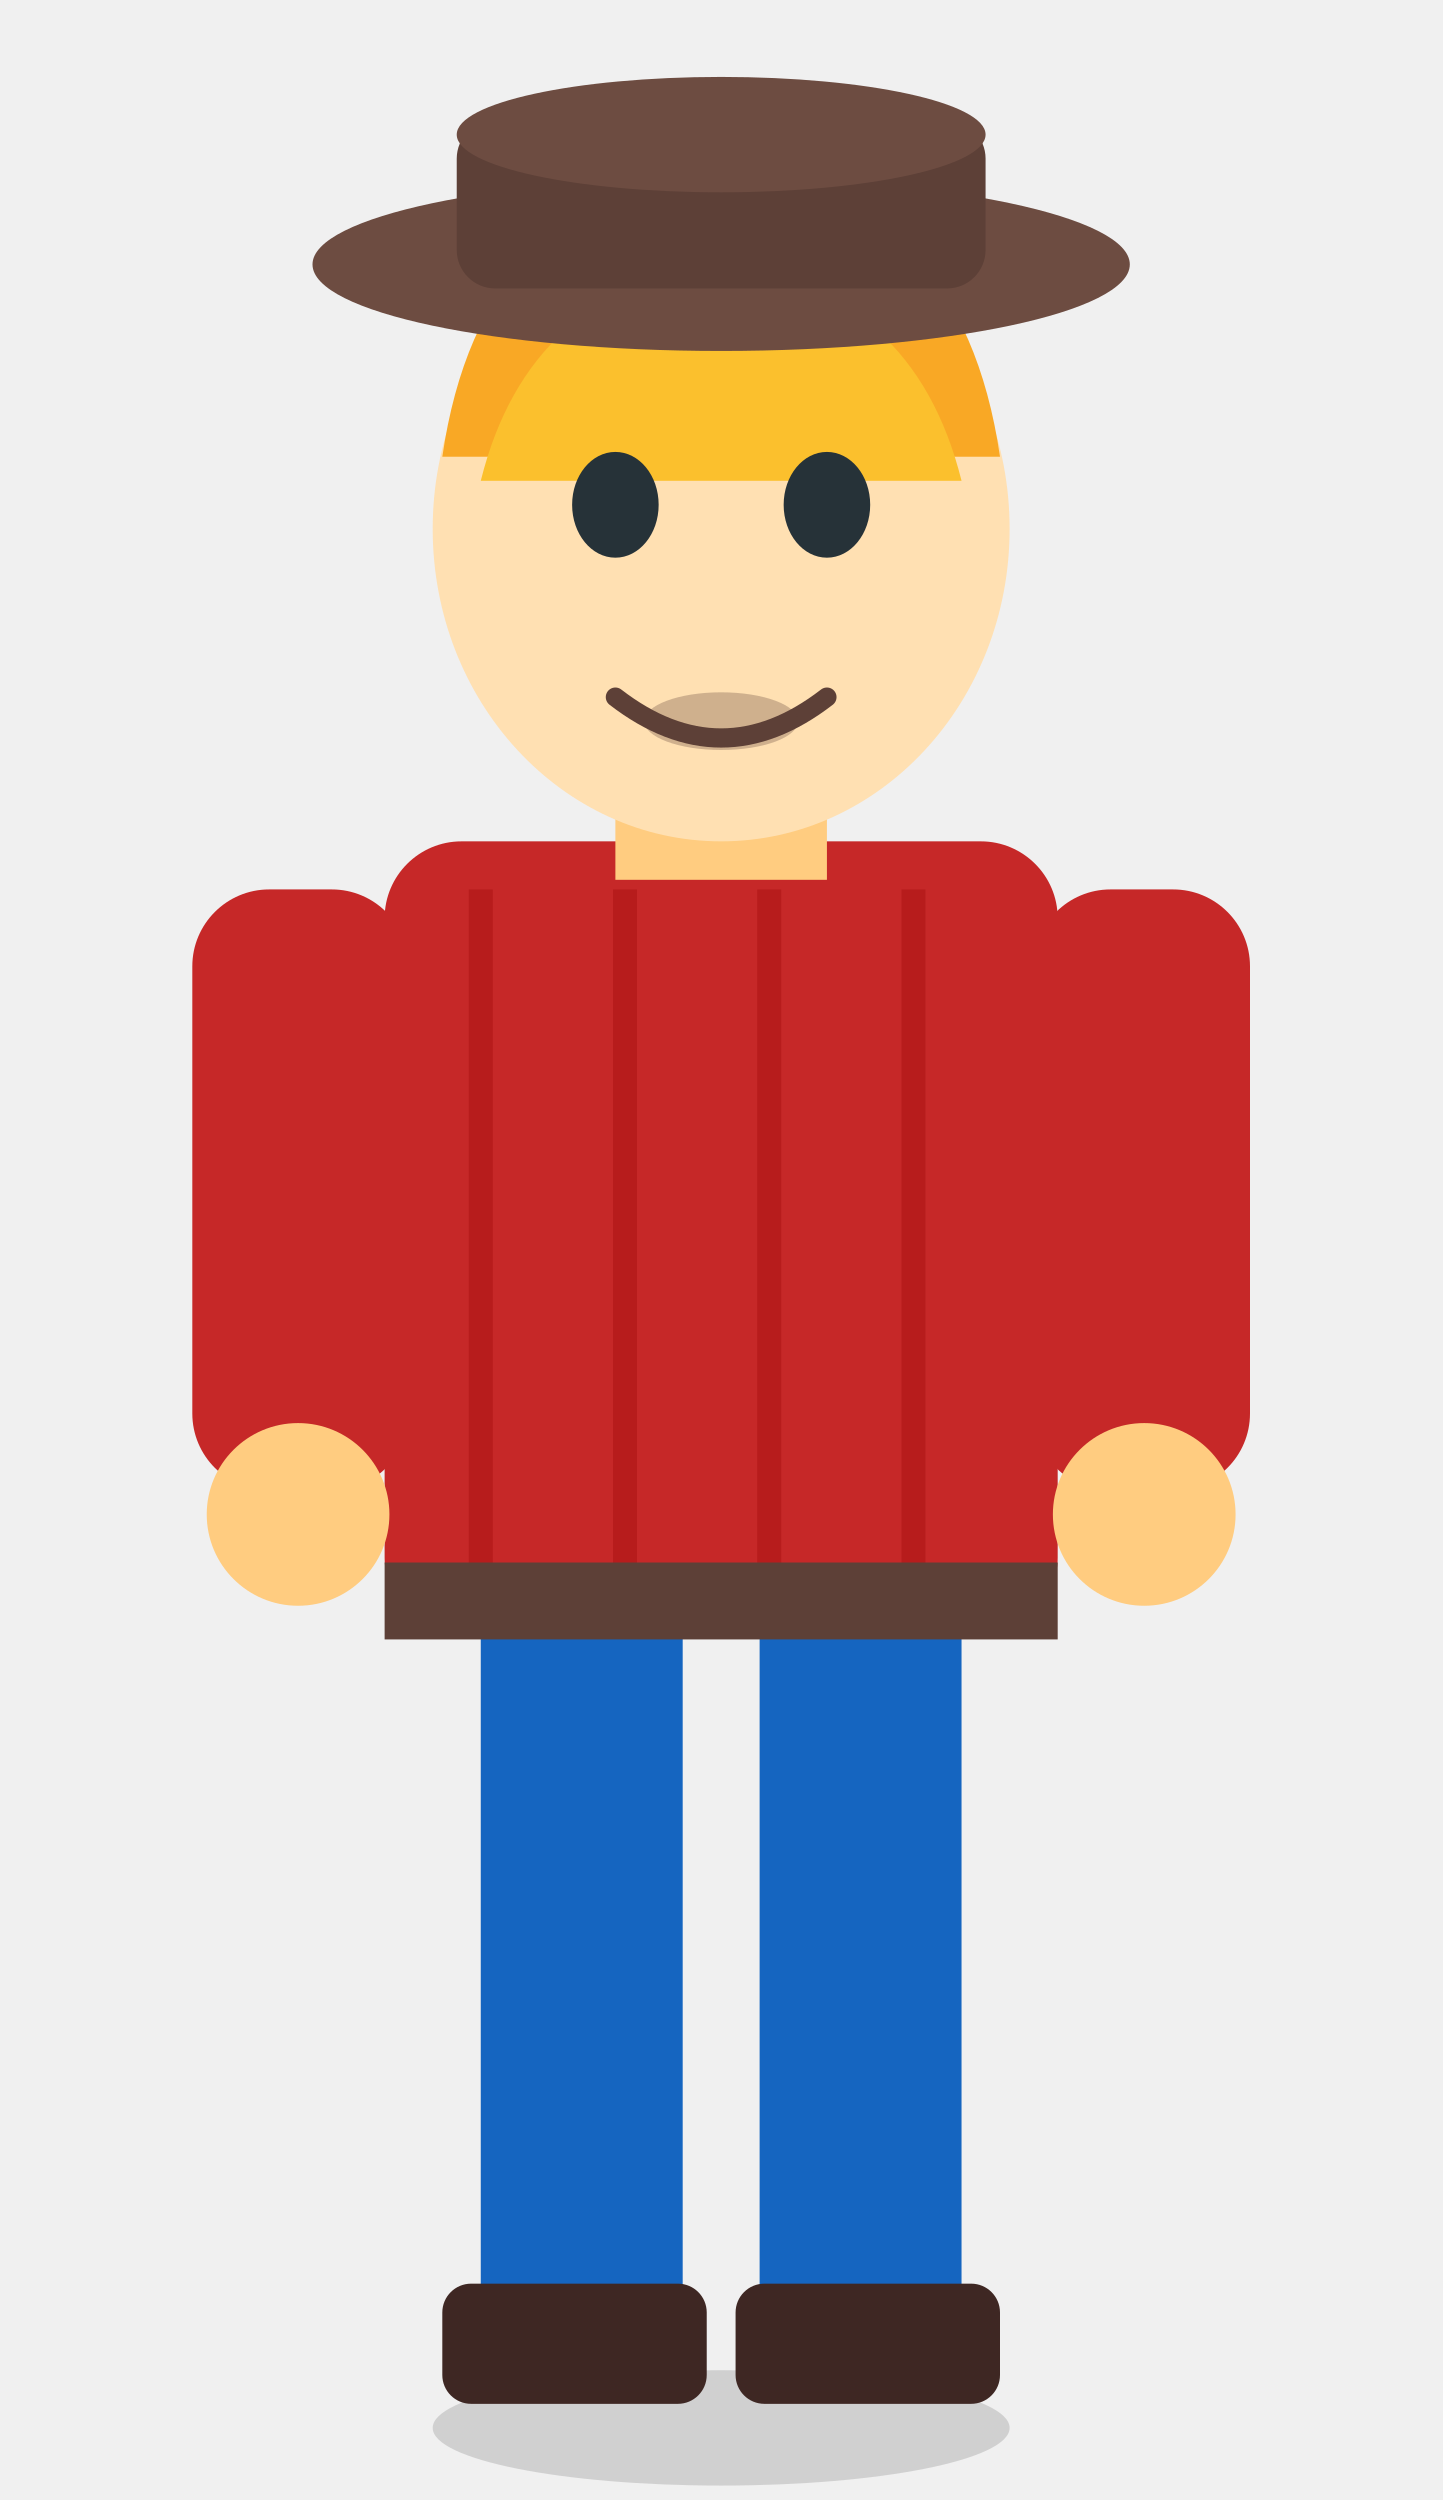
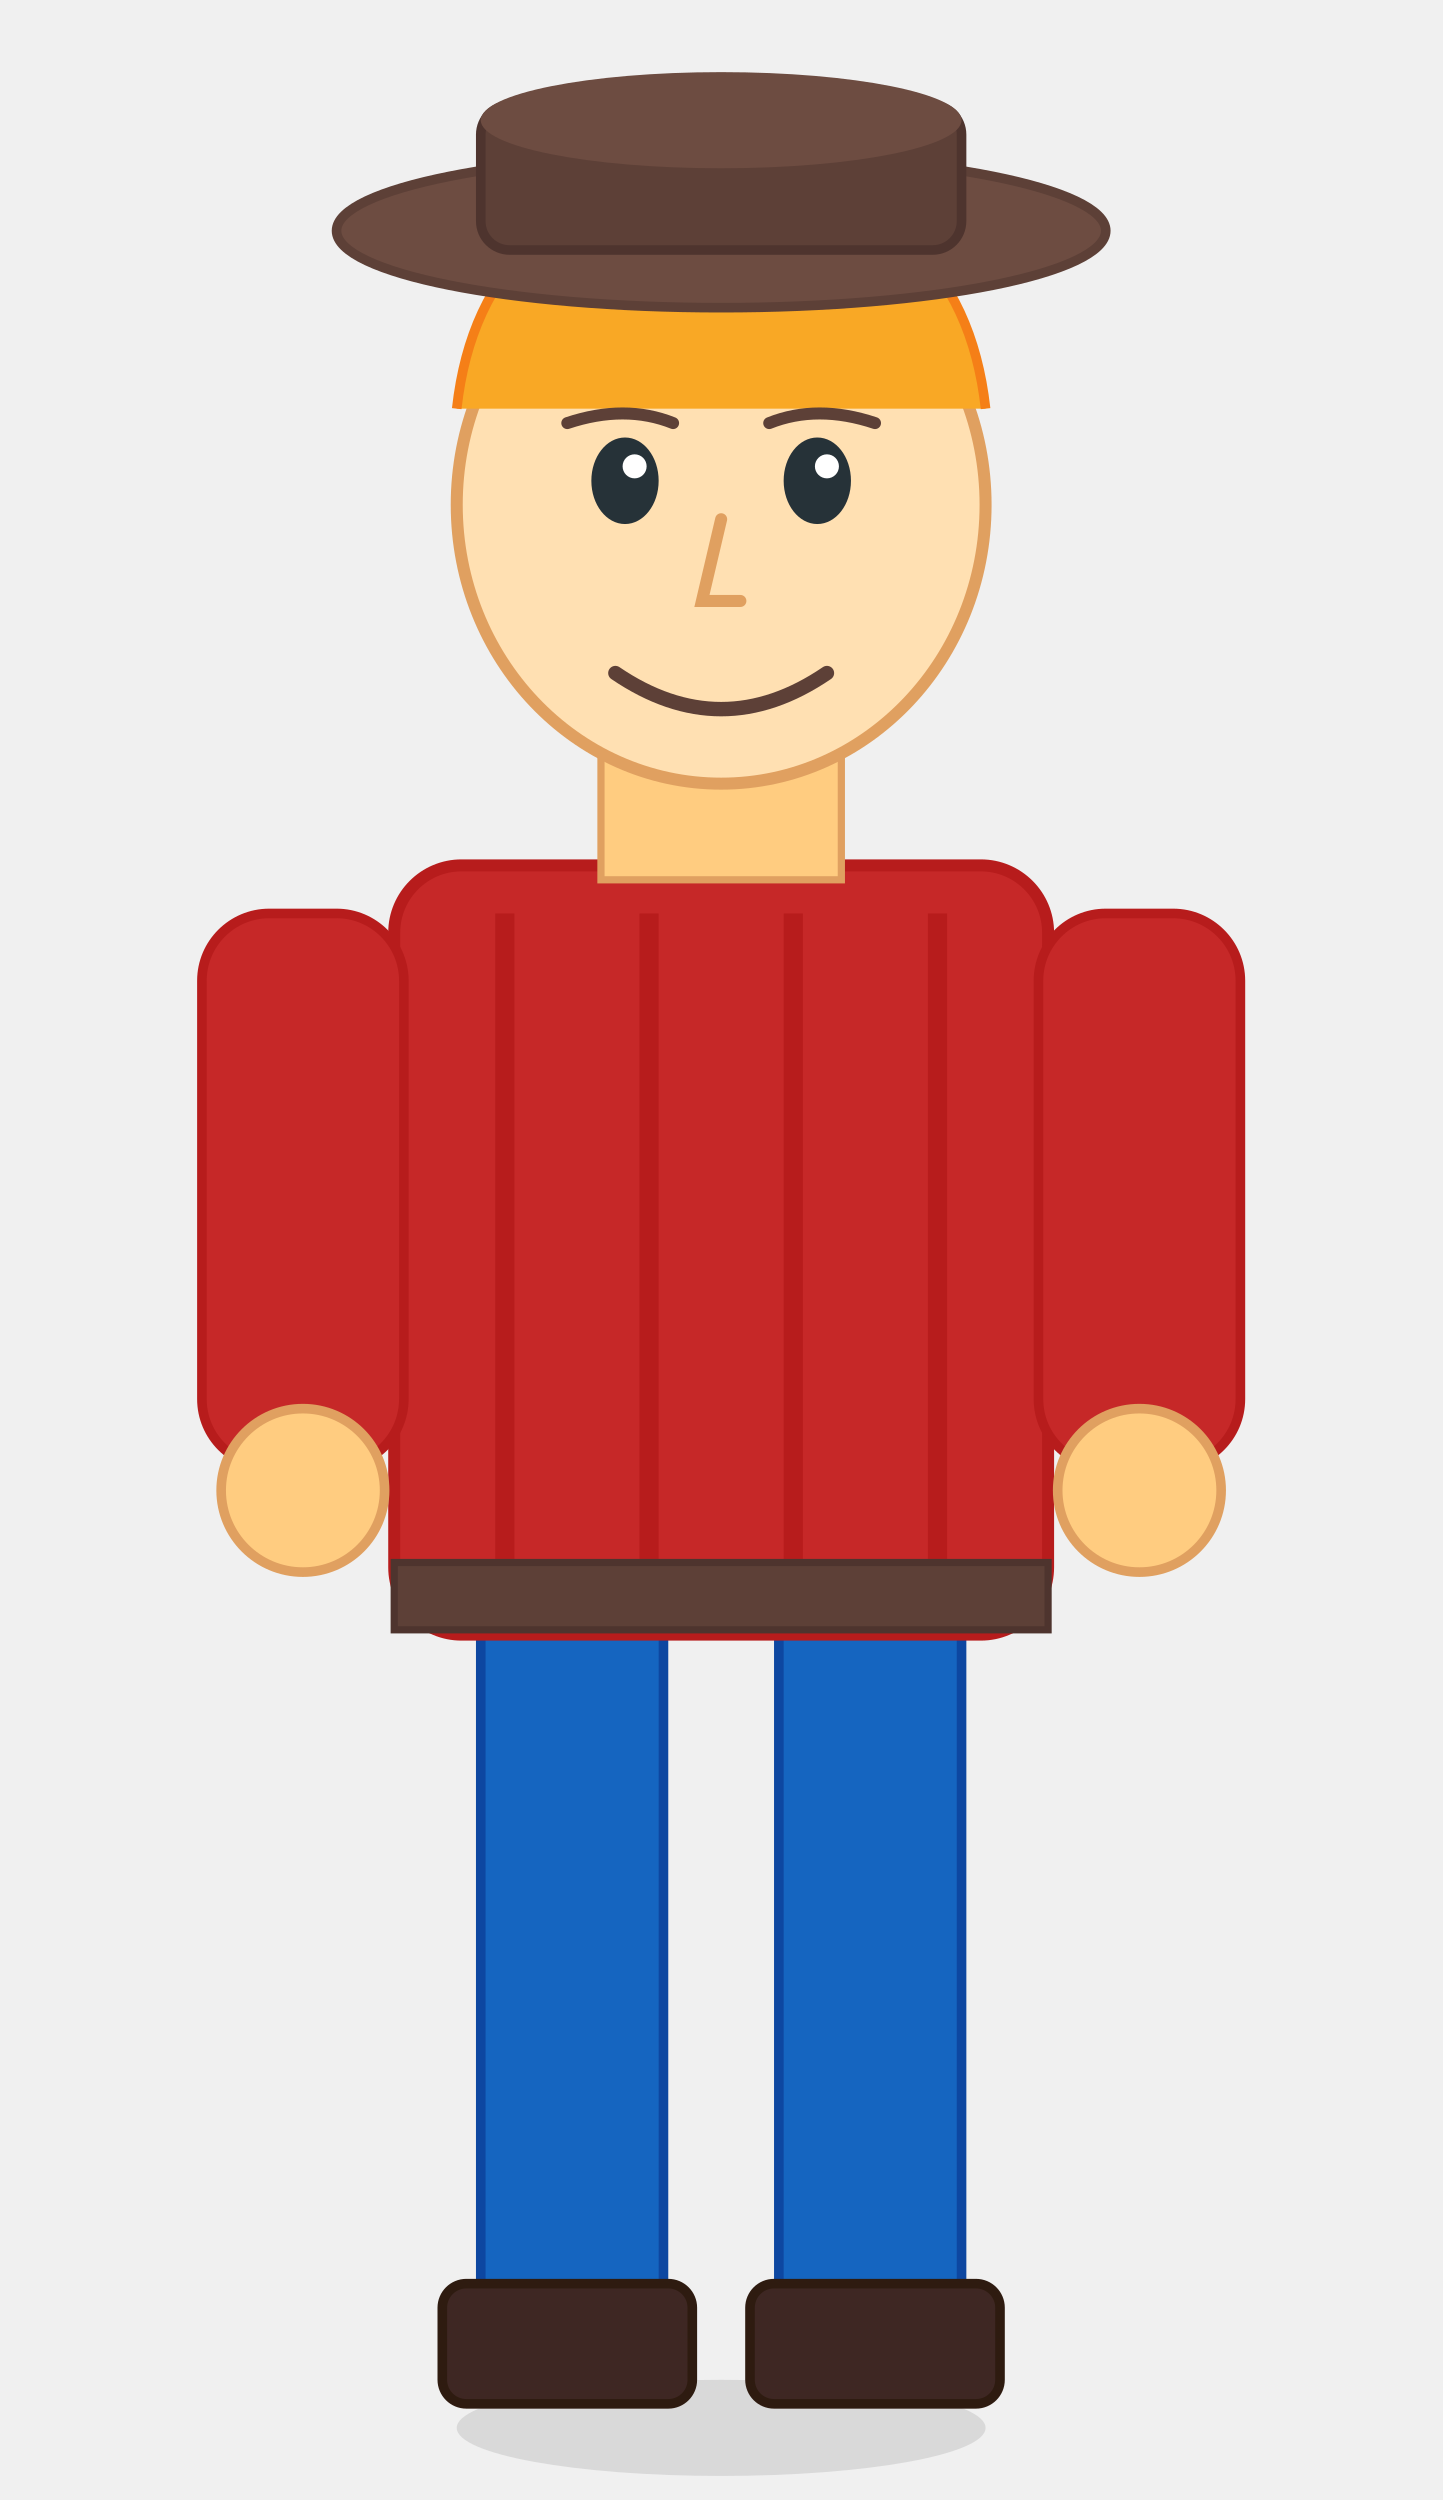
<svg xmlns="http://www.w3.org/2000/svg" width="300" height="520" viewBox="0 0 300 520">
-   <ellipse cx="150" cy="505" rx="60" ry="12" fill="#00000022" />
-   <rect x="100" y="330" width="42" height="160" rx="10" fill="#1565C0" />
-   <rect x="158" y="330" width="42" height="160" rx="10" fill="#1565C0" />
-   <rect x="92" y="475" width="55" height="25" rx="6" fill="#3E2723" />
-   <rect x="153" y="475" width="55" height="25" rx="6" fill="#3E2723" />
-   <rect x="80" y="175" width="140" height="165" rx="16" fill="#C62828" />
-   <line x1="100" y1="185" x2="100" y2="330" stroke="#B71C1C" stroke-width="5" />
-   <line x1="130" y1="185" x2="130" y2="330" stroke="#B71C1C" stroke-width="5" />
-   <line x1="160" y1="185" x2="160" y2="330" stroke="#B71C1C" stroke-width="5" />
-   <line x1="190" y1="185" x2="190" y2="330" stroke="#B71C1C" stroke-width="5" />
-   <rect x="80" y="325" width="140" height="16" fill="#5D4037" />
-   <g id="arm_l">
-     <rect x="40" y="185" width="45" height="125" rx="16" fill="#C62828" />
-     <circle cx="62" cy="315" r="19" fill="#FFCC80" />
+   <ellipse cx="150" cy="505" rx="55" ry="10" fill="#00000018" />
+   <rect x="100" y="330" width="38" height="155" rx="9" fill="#1565C0" stroke="#0D47A1" stroke-width="2" />
+   <rect x="162" y="330" width="38" height="155" rx="9" fill="#1565C0" stroke="#0D47A1" stroke-width="2" />
+   <rect x="92" y="475" width="52" height="25" rx="5" fill="#3E2723" stroke="#2E1B10" stroke-width="2" />
+   <rect x="156" y="475" width="52" height="25" rx="5" fill="#3E2723" stroke="#2E1B10" stroke-width="2" />
+   <rect x="82" y="180" width="136" height="160" rx="14" fill="#C62828" stroke="#B71C1C" stroke-width="2.5" />
+   <line x1="105" y1="190" x2="105" y2="325" stroke="#B71C1C" stroke-width="4" />
+   <line x1="135" y1="190" x2="135" y2="325" stroke="#B71C1C" stroke-width="4" />
+   <line x1="165" y1="190" x2="165" y2="325" stroke="#B71C1C" stroke-width="4" />
+   <line x1="195" y1="190" x2="195" y2="325" stroke="#B71C1C" stroke-width="4" />
+   <rect x="82" y="325" width="136" height="14" fill="#5D4037" stroke="#4E342E" stroke-width="1.5" />
+   <rect x="42" y="190" width="42" height="115" rx="14" fill="#C62828" stroke="#B71C1C" stroke-width="2" />
+   <circle cx="63" cy="310" r="17" fill="#FFCC80" stroke="#E0A060" stroke-width="2" />
+   <rect x="216" y="190" width="42" height="115" rx="14" fill="#C62828" stroke="#B71C1C" stroke-width="2" />
+   <circle cx="237" cy="310" r="17" fill="#FFCC80" stroke="#E0A060" stroke-width="2" />
+   <rect x="125" y="155" width="50" height="28" fill="#FFCC80" stroke="#E0A060" stroke-width="1.5" />
+   <g id="head">
+     <ellipse cx="150" cy="105" rx="55" ry="58" fill="#FFE0B2" stroke="#E0A060" stroke-width="2.5" />
+     <path d="M95 85 Q100 40 150 35 Q200 40 205 85" fill="#F9A825" stroke="#F57F17" stroke-width="2" />
+     <ellipse cx="130" cy="100" rx="7" ry="9" fill="#263238" />
+     <ellipse cx="170" cy="100" rx="7" ry="9" fill="#263238" />
+     <circle cx="132" cy="97" r="2.5" fill="#fff" />
+     <circle cx="172" cy="97" r="2.5" fill="#fff" />
+     <path d="M118 88 Q130 84 140 88" fill="none" stroke="#5D4037" stroke-width="2.5" stroke-linecap="round" />
+     <path d="M160 88 Q170 84 182 88" fill="none" stroke="#5D4037" stroke-width="2.5" stroke-linecap="round" />
+     <path d="M150 108 L146 125 L154 125" fill="none" stroke="#E0A060" stroke-width="2.5" stroke-linecap="round" />
+     <path d="M128 140 Q150 155 172 140" fill="none" stroke="#5D4037" stroke-width="3" stroke-linecap="round" />
  </g>
-   <g id="arm_r">
-     <rect x="215" y="185" width="45" height="125" rx="16" fill="#C62828" />
-     <circle cx="238" cy="315" r="19" fill="#FFCC80" />
-   </g>
-   <rect x="128" y="155" width="44" height="28" fill="#FFCC80" />
-   <g id="head">
-     <ellipse cx="150" cy="110" rx="60" ry="65" fill="#FFE0B2" />
-     <path d="M92 95 Q100 40 150 35 Q200 40 208 95" fill="#F9A825" />
-     <path d="M100 100 Q110 60 150 55 Q190 60 200 100" fill="#FBC02D" />
-     <ellipse cx="150" cy="55" rx="85" ry="18" fill="#6D4C41" />
-     <rect x="95" y="25" width="110" height="35" rx="8" fill="#5D4037" />
-     <ellipse cx="150" cy="28" rx="55" ry="12" fill="#6D4C41" />
-     <ellipse cx="128" cy="105" rx="9" ry="11" fill="#263238" />
-     <ellipse cx="172" cy="105" rx="9" ry="11" fill="#263238" />
-     <path d="M128 145 Q150 162 172 145" fill="none" stroke="#5D4037" stroke-width="4" stroke-linecap="round" />
-   </g>
-   <g id="mouth">
-     <ellipse cx="150" cy="150" rx="16" ry="6" fill="#5D4037" opacity="0.3" />
-   </g>
+   <ellipse cx="150" cy="48" rx="80" ry="16" fill="#6D4C41" stroke="#5D4037" stroke-width="2" />
+   <rect x="100" y="22" width="100" height="30" rx="6" fill="#5D4037" stroke="#4E342E" stroke-width="2" />
+   <ellipse cx="150" cy="25" rx="50" ry="10" fill="#6D4C41" />
+   <g id="mouth" />
</svg>
